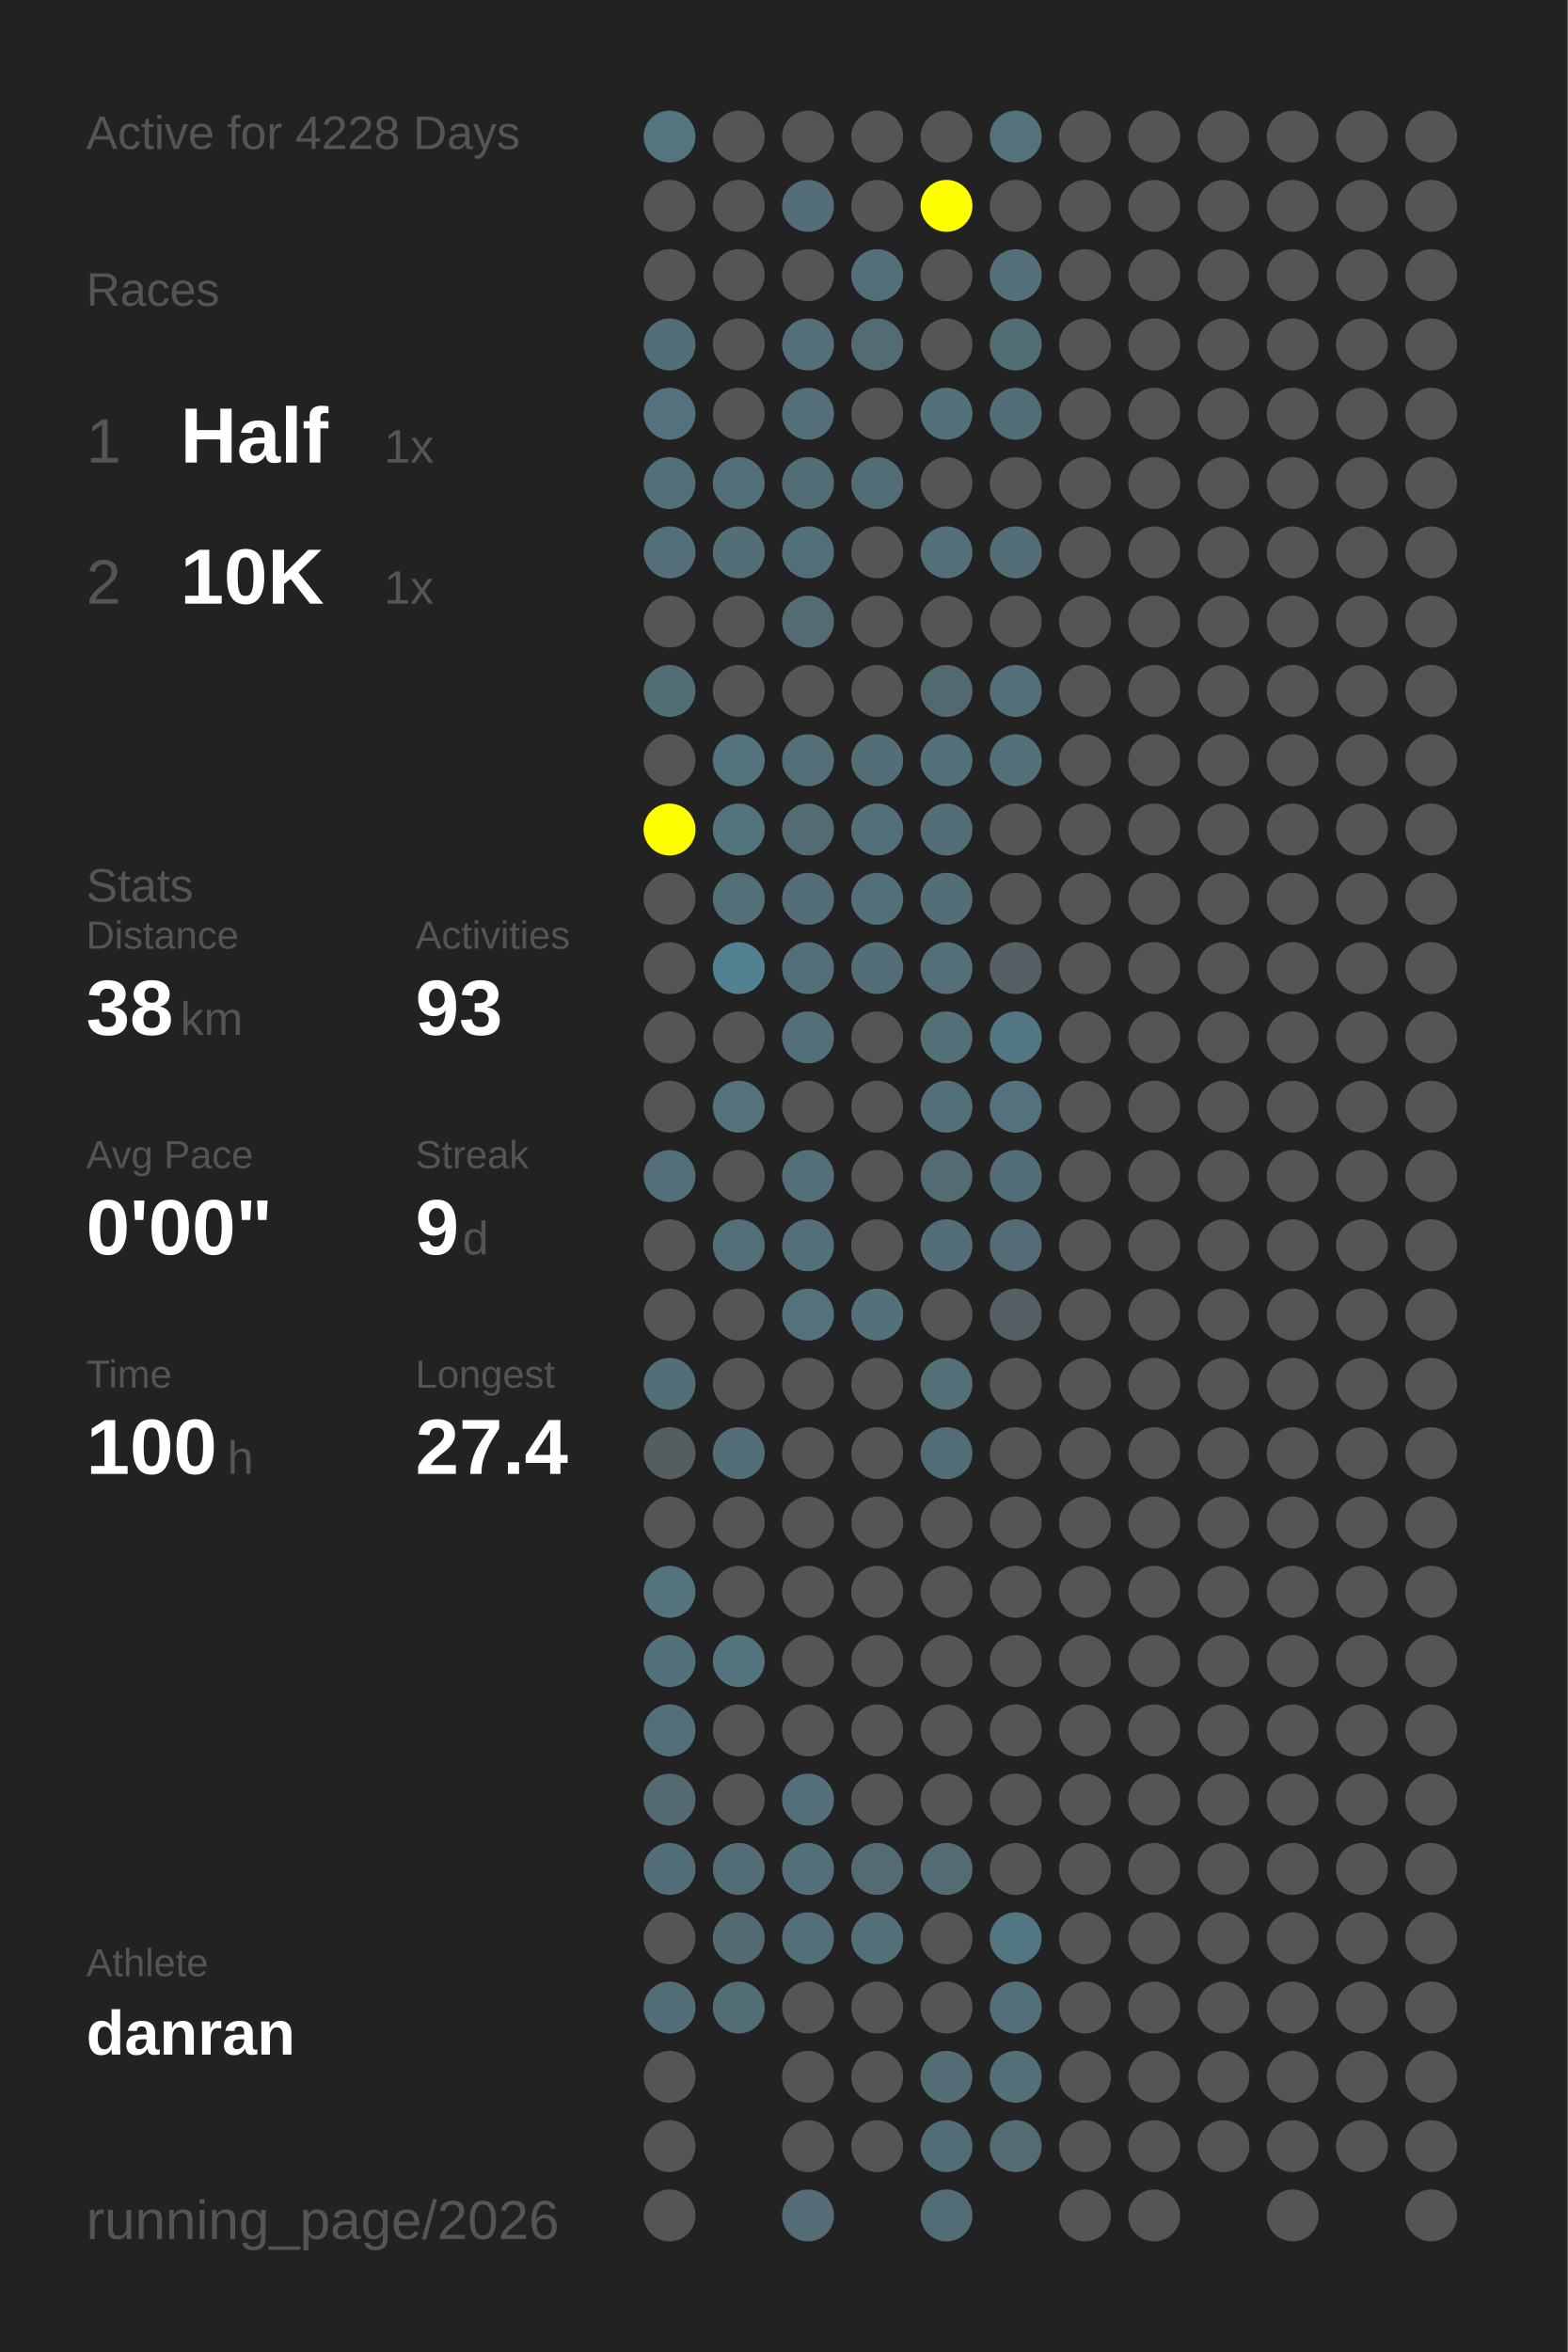
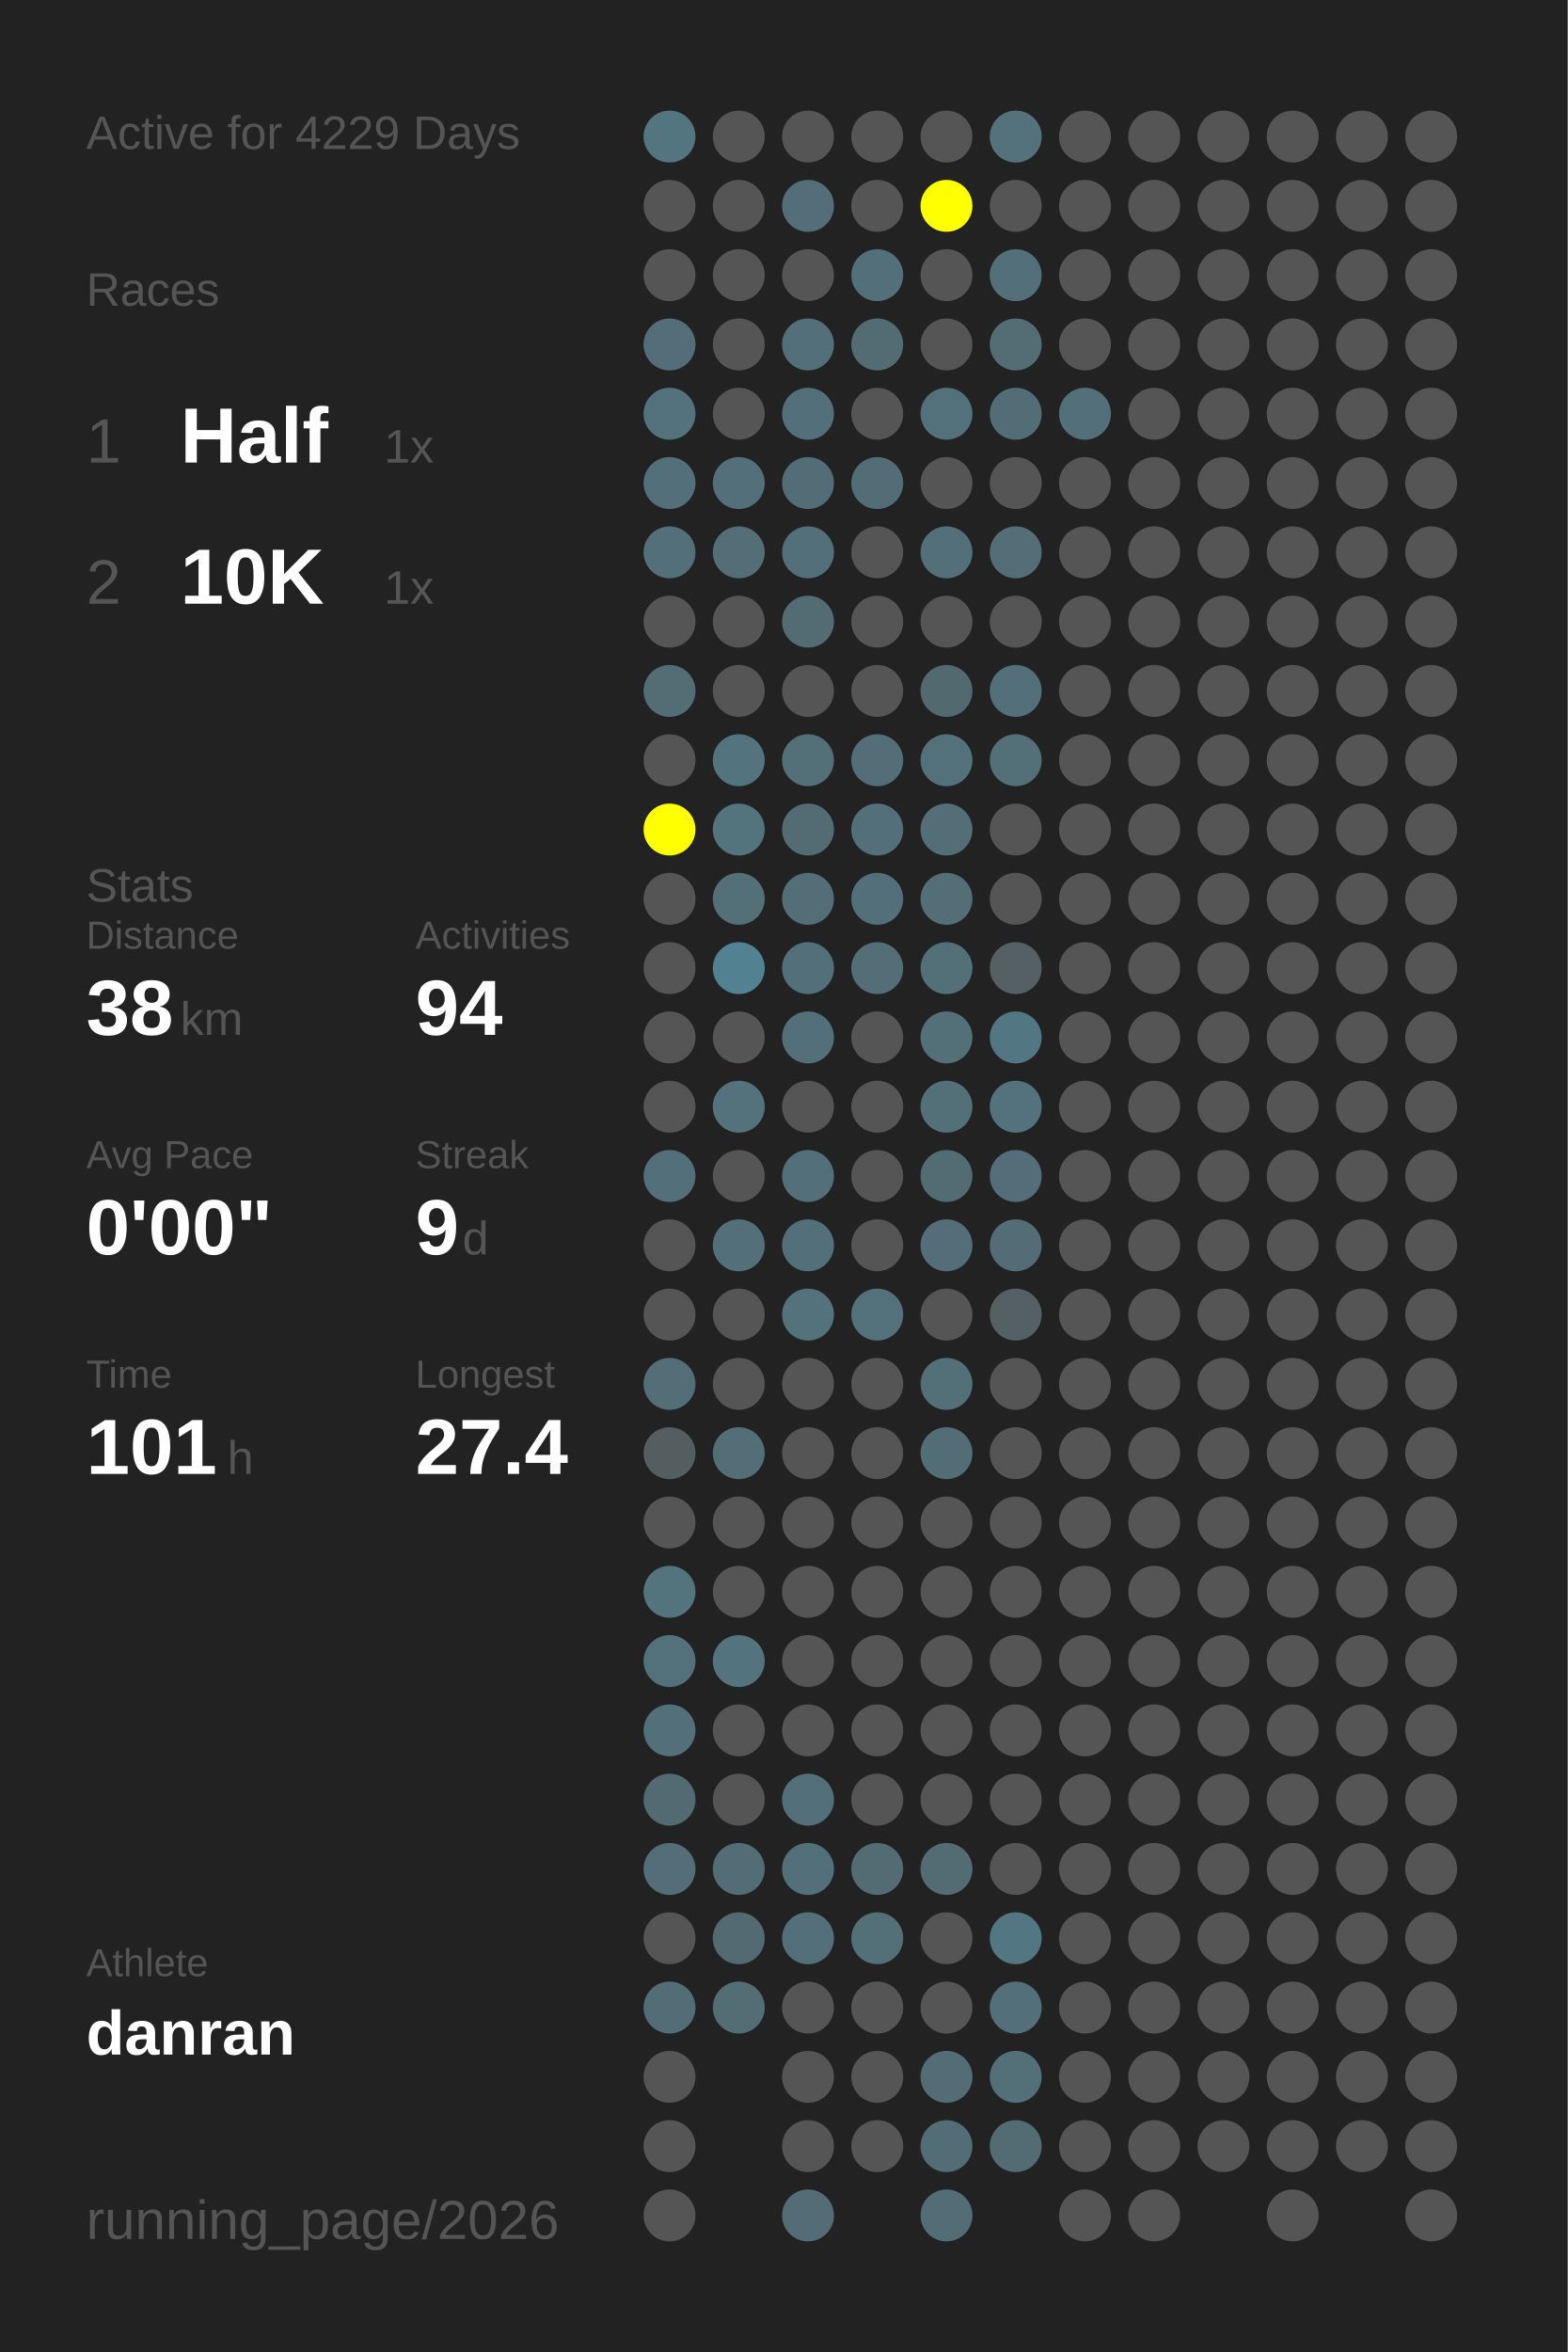
<svg xmlns="http://www.w3.org/2000/svg" baseProfile="full" height="300mm" version="1.1" viewBox="0,0,200,300" width="200mm">
  <defs />
  <rect fill="#222222" height="300" width="200" x="0" y="0" />
-   <text fill="#555555" style="font-size:6px; font-family:Arial;" x="11" y="19">Active for 4228 Days</text>
+   <text fill="#555555" style="font-size:6px; font-family:Arial;" x="11" y="19">Active for 4229 Days</text>
  <text fill="#555555" style="font-size:6px; font-family:Arial;" x="11" y="39">Races</text>
  <text fill="#555555" style="font-size:8px; font-family:Arial;" x="11" y="59">1</text>
  <text fill="#FFFFFF" style="font-size:10px; font-family:Arial; font-weight:bold;" x="23" y="59">Half</text>
  <text fill="#555555" style="font-size:6px; font-family:Arial;" x="49" y="59">1x</text>
  <text fill="#555555" style="font-size:8px; font-family:Arial;" x="11" y="77">2</text>
  <text fill="#FFFFFF" style="font-size:10px; font-family:Arial; font-weight:bold;" x="23" y="77">10K</text>
  <text fill="#555555" style="font-size:6px; font-family:Arial;" x="49" y="77">1x</text>
  <text fill="#555555" style="font-size:6px; font-family:Arial;" x="11" y="115">Stats</text>
  <text fill="#555555" style="font-size:5px; font-family:Arial;" x="11" y="121">Distance</text>
  <text fill="#FFFFFF" style="font-size:10px; font-family:Arial; font-weight:bold;" x="11" y="132">38</text>
  <text fill="#555555" style="font-size:6px; font-family:Arial;" x="23" y="132">km</text>
  <text fill="#555555" style="font-size:5px; font-family:Arial;" x="53" y="121">Activities</text>
-   <text fill="#FFFFFF" style="font-size:10px; font-family:Arial; font-weight:bold;" x="53" y="132">93</text>
+   <text fill="#FFFFFF" style="font-size:10px; font-family:Arial; font-weight:bold;" x="53" y="132">94</text>
  <text fill="#555555" style="font-size:5px; font-family:Arial;" x="11" y="149">Avg Pace</text>
  <text fill="#FFFFFF" style="font-size:10px; font-family:Arial; font-weight:bold;" x="11" y="160">0'00"</text>
  <text fill="#555555" style="font-size:5px; font-family:Arial;" x="53" y="149">Streak</text>
  <text fill="#FFFFFF" style="font-size:10px; font-family:Arial; font-weight:bold;" x="53" y="160">9</text>
  <text fill="#555555" style="font-size:6px; font-family:Arial;" x="59" y="160">d</text>
  <text fill="#555555" style="font-size:5px; font-family:Arial;" x="11" y="177">Time</text>
-   <text fill="#FFFFFF" style="font-size:10px; font-family:Arial; font-weight:bold;" x="11" y="188">100</text>
+   <text fill="#FFFFFF" style="font-size:10px; font-family:Arial; font-weight:bold;" x="11" y="188">101</text>
  <text fill="#555555" style="font-size:6px; font-family:Arial;" x="29" y="188">h</text>
  <text fill="#555555" style="font-size:5px; font-family:Arial;" x="53" y="177">Longest</text>
  <text fill="#FFFFFF" style="font-size:10px; font-family:Arial; font-weight:bold;" x="53" y="188">27.4</text>
  <text fill="#555555" style="font-size:5px; font-family:Arial;" x="11" y="252.065">Athlete</text>
  <text fill="#FFFFFF" style="font-size:8px; font-family:Arial; font-weight:bold;" x="11" y="262.065">danran</text>
  <text fill="#555555" style="font-size:7px; font-family:Arial;" x="11" y="285.581">running_page/2026</text>
  <circle cx="85.417" cy="17.419" fill="#527580" r="3.312" />
  <circle cx="85.417" cy="26.258" fill="#555555" r="3.312" />
  <circle cx="85.417" cy="35.097" fill="#555555" r="3.312" />
  <circle cx="85.417" cy="43.935" fill="#536e78" r="3.312" />
  <circle cx="85.417" cy="52.774" fill="#53727d" r="3.312" />
  <circle cx="85.417" cy="61.613" fill="#536f79" r="3.312" />
  <circle cx="85.417" cy="70.452" fill="#53707a" r="3.312" />
  <circle cx="85.417" cy="79.29" fill="#555555" r="3.312" />
  <circle cx="85.417" cy="88.129" fill="#536d75" r="3.312" />
  <circle cx="85.417" cy="96.968" fill="#555555" r="3.312" />
  <circle cx="85.417" cy="105.806" fill="#FFFF00" r="3.312" />
  <circle cx="85.417" cy="114.645" fill="#555555" r="3.312" />
  <circle cx="85.417" cy="123.484" fill="#555555" r="3.312" />
  <circle cx="85.417" cy="132.323" fill="#555555" r="3.312" />
  <circle cx="85.417" cy="141.161" fill="#555555" r="3.312" />
  <circle cx="85.417" cy="150" fill="#536f79" r="3.312" />
  <circle cx="85.417" cy="158.839" fill="#555555" r="3.312" />
  <circle cx="85.417" cy="167.677" fill="#555555" r="3.312" />
  <circle cx="85.417" cy="176.516" fill="#536e77" r="3.312" />
  <circle cx="85.417" cy="185.355" fill="#545d60" r="3.312" />
  <circle cx="85.417" cy="194.194" fill="#555555" r="3.312" />
  <circle cx="85.417" cy="203.032" fill="#53737d" r="3.312" />
  <circle cx="85.417" cy="211.871" fill="#53717b" r="3.312" />
  <circle cx="85.417" cy="220.71" fill="#536f79" r="3.312" />
  <circle cx="85.417" cy="229.548" fill="#536a72" r="3.312" />
  <circle cx="85.417" cy="238.387" fill="#536e78" r="3.312" />
  <circle cx="85.417" cy="247.226" fill="#555555" r="3.312" />
  <circle cx="85.417" cy="256.065" fill="#536d76" r="3.312" />
  <circle cx="85.417" cy="264.903" fill="#555555" r="3.312" />
  <circle cx="85.417" cy="273.742" fill="#555555" r="3.312" />
  <circle cx="85.417" cy="282.581" fill="#555555" r="3.312" />
  <circle cx="94.25" cy="17.419" fill="#555555" r="3.312" />
  <circle cx="94.25" cy="26.258" fill="#555555" r="3.312" />
  <circle cx="94.25" cy="35.097" fill="#555555" r="3.312" />
  <circle cx="94.25" cy="43.935" fill="#555555" r="3.312" />
  <circle cx="94.25" cy="52.774" fill="#555555" r="3.312" />
  <circle cx="94.25" cy="61.613" fill="#53707a" r="3.312" />
  <circle cx="94.25" cy="70.452" fill="#536e77" r="3.312" />
  <circle cx="94.25" cy="79.29" fill="#555555" r="3.312" />
  <circle cx="94.25" cy="88.129" fill="#555555" r="3.312" />
  <circle cx="94.25" cy="96.968" fill="#53737f" r="3.312" />
  <circle cx="94.25" cy="105.806" fill="#53737d" r="3.312" />
  <circle cx="94.25" cy="114.645" fill="#536f78" r="3.312" />
  <circle cx="94.25" cy="123.484" fill="#528292" r="3.312" />
  <circle cx="94.25" cy="132.323" fill="#555555" r="3.312" />
  <circle cx="94.25" cy="141.161" fill="#53727c" r="3.312" />
  <circle cx="94.25" cy="150" fill="#555555" r="3.312" />
  <circle cx="94.25" cy="158.839" fill="#53707a" r="3.312" />
  <circle cx="94.25" cy="167.677" fill="#555555" r="3.312" />
  <circle cx="94.25" cy="176.516" fill="#555555" r="3.312" />
  <circle cx="94.25" cy="185.355" fill="#536e77" r="3.312" />
  <circle cx="94.25" cy="194.194" fill="#555555" r="3.312" />
  <circle cx="94.25" cy="203.032" fill="#555555" r="3.312" />
  <circle cx="94.25" cy="211.871" fill="#53737e" r="3.312" />
  <circle cx="94.25" cy="220.71" fill="#555555" r="3.312" />
  <circle cx="94.25" cy="229.548" fill="#555555" r="3.312" />
  <circle cx="94.25" cy="238.387" fill="#536d76" r="3.312" />
  <circle cx="94.25" cy="247.226" fill="#536a72" r="3.312" />
  <circle cx="94.25" cy="256.065" fill="#536d75" r="3.312" />
  <circle cx="103.083" cy="17.419" fill="#555555" r="3.312" />
  <circle cx="103.083" cy="26.258" fill="#536e78" r="3.312" />
  <circle cx="103.083" cy="35.097" fill="#555555" r="3.312" />
  <circle cx="103.083" cy="43.935" fill="#536f79" r="3.312" />
  <circle cx="103.083" cy="52.774" fill="#536f79" r="3.312" />
  <circle cx="103.083" cy="61.613" fill="#536d76" r="3.312" />
  <circle cx="103.083" cy="70.452" fill="#536f79" r="3.312" />
  <circle cx="103.083" cy="79.29" fill="#536c74" r="3.312" />
  <circle cx="103.083" cy="88.129" fill="#555555" r="3.312" />
  <circle cx="103.083" cy="96.968" fill="#536f78" r="3.312" />
  <circle cx="103.083" cy="105.806" fill="#536c74" r="3.312" />
  <circle cx="103.083" cy="114.645" fill="#536e77" r="3.312" />
  <circle cx="103.083" cy="123.484" fill="#53707a" r="3.312" />
  <circle cx="103.083" cy="132.323" fill="#53707a" r="3.312" />
  <circle cx="103.083" cy="141.161" fill="#555555" r="3.312" />
  <circle cx="103.083" cy="150" fill="#536f79" r="3.312" />
  <circle cx="103.083" cy="158.839" fill="#53707a" r="3.312" />
  <circle cx="103.083" cy="167.677" fill="#53727c" r="3.312" />
  <circle cx="103.083" cy="176.516" fill="#555555" r="3.312" />
  <circle cx="103.083" cy="185.355" fill="#555555" r="3.312" />
  <circle cx="103.083" cy="194.194" fill="#555555" r="3.312" />
  <circle cx="103.083" cy="203.032" fill="#555555" r="3.312" />
  <circle cx="103.083" cy="211.871" fill="#555555" r="3.312" />
  <circle cx="103.083" cy="220.71" fill="#555555" r="3.312" />
  <circle cx="103.083" cy="229.548" fill="#53707a" r="3.312" />
  <circle cx="103.083" cy="238.387" fill="#53707a" r="3.312" />
  <circle cx="103.083" cy="247.226" fill="#536f79" r="3.312" />
  <circle cx="103.083" cy="256.065" fill="#555555" r="3.312" />
  <circle cx="103.083" cy="264.903" fill="#555555" r="3.312" />
  <circle cx="103.083" cy="273.742" fill="#555555" r="3.312" />
  <circle cx="103.083" cy="282.581" fill="#536c75" r="3.312" />
  <circle cx="111.917" cy="17.419" fill="#555555" r="3.312" />
  <circle cx="111.917" cy="26.258" fill="#555555" r="3.312" />
  <circle cx="111.917" cy="35.097" fill="#536f79" r="3.312" />
  <circle cx="111.917" cy="43.935" fill="#536b73" r="3.312" />
  <circle cx="111.917" cy="52.774" fill="#555555" r="3.312" />
  <circle cx="111.917" cy="61.613" fill="#536d76" r="3.312" />
  <circle cx="111.917" cy="70.452" fill="#555555" r="3.312" />
  <circle cx="111.917" cy="79.29" fill="#555555" r="3.312" />
  <circle cx="111.917" cy="88.129" fill="#555555" r="3.312" />
  <circle cx="111.917" cy="96.968" fill="#536e77" r="3.312" />
  <circle cx="111.917" cy="105.806" fill="#53707a" r="3.312" />
  <circle cx="111.917" cy="114.645" fill="#536f79" r="3.312" />
  <circle cx="111.917" cy="123.484" fill="#536e77" r="3.312" />
  <circle cx="111.917" cy="132.323" fill="#555555" r="3.312" />
  <circle cx="111.917" cy="141.161" fill="#555555" r="3.312" />
  <circle cx="111.917" cy="150" fill="#555555" r="3.312" />
  <circle cx="111.917" cy="158.839" fill="#555555" r="3.312" />
  <circle cx="111.917" cy="167.677" fill="#53717b" r="3.312" />
  <circle cx="111.917" cy="176.516" fill="#555555" r="3.312" />
  <circle cx="111.917" cy="185.355" fill="#555555" r="3.312" />
  <circle cx="111.917" cy="194.194" fill="#555555" r="3.312" />
  <circle cx="111.917" cy="203.032" fill="#555555" r="3.312" />
  <circle cx="111.917" cy="211.871" fill="#555555" r="3.312" />
  <circle cx="111.917" cy="220.71" fill="#555555" r="3.312" />
  <circle cx="111.917" cy="229.548" fill="#555555" r="3.312" />
  <circle cx="111.917" cy="238.387" fill="#536b73" r="3.312" />
  <circle cx="111.917" cy="247.226" fill="#536f78" r="3.312" />
  <circle cx="111.917" cy="256.065" fill="#555555" r="3.312" />
  <circle cx="111.917" cy="264.903" fill="#555555" r="3.312" />
  <circle cx="111.917" cy="273.742" fill="#555555" r="3.312" />
  <circle cx="120.75" cy="17.419" fill="#555555" r="3.312" />
  <circle cx="120.75" cy="26.258" fill="#FFFF00" r="3.312" />
  <circle cx="120.75" cy="35.097" fill="#555555" r="3.312" />
  <circle cx="120.75" cy="43.935" fill="#555555" r="3.312" />
  <circle cx="120.75" cy="52.774" fill="#53717b" r="3.312" />
  <circle cx="120.75" cy="61.613" fill="#555555" r="3.312" />
  <circle cx="120.75" cy="70.452" fill="#536f79" r="3.312" />
  <circle cx="120.75" cy="79.29" fill="#555555" r="3.312" />
  <circle cx="120.75" cy="88.129" fill="#536970" r="3.312" />
  <circle cx="120.75" cy="96.968" fill="#53717b" r="3.312" />
  <circle cx="120.75" cy="105.806" fill="#536e77" r="3.312" />
  <circle cx="120.75" cy="114.645" fill="#536e77" r="3.312" />
  <circle cx="120.75" cy="123.484" fill="#536f78" r="3.312" />
  <circle cx="120.75" cy="132.323" fill="#536f78" r="3.312" />
  <circle cx="120.75" cy="141.161" fill="#536f78" r="3.312" />
  <circle cx="120.75" cy="150" fill="#536c74" r="3.312" />
  <circle cx="120.75" cy="158.839" fill="#536e78" r="3.312" />
  <circle cx="120.75" cy="167.677" fill="#555555" r="3.312" />
  <circle cx="120.75" cy="176.516" fill="#537079" r="3.312" />
  <circle cx="120.75" cy="185.355" fill="#536d76" r="3.312" />
  <circle cx="120.75" cy="194.194" fill="#555555" r="3.312" />
  <circle cx="120.75" cy="203.032" fill="#555555" r="3.312" />
  <circle cx="120.75" cy="211.871" fill="#555555" r="3.312" />
  <circle cx="120.75" cy="220.71" fill="#555555" r="3.312" />
  <circle cx="120.75" cy="229.548" fill="#555555" r="3.312" />
  <circle cx="120.75" cy="238.387" fill="#536c74" r="3.312" />
  <circle cx="120.75" cy="247.226" fill="#555555" r="3.312" />
  <circle cx="120.75" cy="256.065" fill="#555555" r="3.312" />
  <circle cx="120.75" cy="264.903" fill="#536c75" r="3.312" />
  <circle cx="120.75" cy="273.742" fill="#536d76" r="3.312" />
  <circle cx="120.75" cy="282.581" fill="#536d76" r="3.312" />
  <circle cx="129.583" cy="17.419" fill="#53727c" r="3.312" />
  <circle cx="129.583" cy="26.258" fill="#555555" r="3.312" />
  <circle cx="129.583" cy="35.097" fill="#53707a" r="3.312" />
  <circle cx="129.583" cy="43.935" fill="#536d75" r="3.312" />
  <circle cx="129.583" cy="52.774" fill="#536d76" r="3.312" />
  <circle cx="129.583" cy="61.613" fill="#555555" r="3.312" />
  <circle cx="129.583" cy="70.452" fill="#536e77" r="3.312" />
  <circle cx="129.583" cy="79.29" fill="#555555" r="3.312" />
  <circle cx="129.583" cy="88.129" fill="#536f79" r="3.312" />
  <circle cx="129.583" cy="96.968" fill="#536f78" r="3.312" />
  <circle cx="129.583" cy="105.806" fill="#555555" r="3.312" />
  <circle cx="129.583" cy="114.645" fill="#555555" r="3.312" />
  <circle cx="129.583" cy="123.484" fill="#546064" r="3.312" />
  <circle cx="129.583" cy="132.323" fill="#527682" r="3.312" />
  <circle cx="129.583" cy="141.161" fill="#53727d" r="3.312" />
  <circle cx="129.583" cy="150" fill="#536e78" r="3.312" />
  <circle cx="129.583" cy="158.839" fill="#536c75" r="3.312" />
  <circle cx="129.583" cy="167.677" fill="#546064" r="3.312" />
  <circle cx="129.583" cy="176.516" fill="#555555" r="3.312" />
  <circle cx="129.583" cy="185.355" fill="#555555" r="3.312" />
  <circle cx="129.583" cy="194.194" fill="#555555" r="3.312" />
  <circle cx="129.583" cy="203.032" fill="#555555" r="3.312" />
  <circle cx="129.583" cy="211.871" fill="#555555" r="3.312" />
  <circle cx="129.583" cy="220.71" fill="#555555" r="3.312" />
  <circle cx="129.583" cy="229.548" fill="#555555" r="3.312" />
  <circle cx="129.583" cy="238.387" fill="#555555" r="3.312" />
  <circle cx="129.583" cy="247.226" fill="#527783" r="3.312" />
  <circle cx="129.583" cy="256.065" fill="#53707a" r="3.312" />
  <circle cx="129.583" cy="264.903" fill="#536f78" r="3.312" />
  <circle cx="129.583" cy="273.742" fill="#536c74" r="3.312" />
  <circle cx="138.417" cy="17.419" fill="#555555" r="3.312" />
  <circle cx="138.417" cy="26.258" fill="#555555" r="3.312" />
  <circle cx="138.417" cy="35.097" fill="#555555" r="3.312" />
  <circle cx="138.417" cy="43.935" fill="#555555" r="3.312" />
-   <circle cx="138.417" cy="52.774" fill="#555555" r="3.312" />
+   <circle cx="138.417" cy="52.774" fill="#53707a" r="3.312" />
  <circle cx="138.417" cy="61.613" fill="#555555" r="3.312" />
  <circle cx="138.417" cy="70.452" fill="#555555" r="3.312" />
  <circle cx="138.417" cy="79.29" fill="#555555" r="3.312" />
  <circle cx="138.417" cy="88.129" fill="#555555" r="3.312" />
  <circle cx="138.417" cy="96.968" fill="#555555" r="3.312" />
  <circle cx="138.417" cy="105.806" fill="#555555" r="3.312" />
  <circle cx="138.417" cy="114.645" fill="#555555" r="3.312" />
  <circle cx="138.417" cy="123.484" fill="#555555" r="3.312" />
  <circle cx="138.417" cy="132.323" fill="#555555" r="3.312" />
  <circle cx="138.417" cy="141.161" fill="#555555" r="3.312" />
  <circle cx="138.417" cy="150" fill="#555555" r="3.312" />
  <circle cx="138.417" cy="158.839" fill="#555555" r="3.312" />
  <circle cx="138.417" cy="167.677" fill="#555555" r="3.312" />
  <circle cx="138.417" cy="176.516" fill="#555555" r="3.312" />
  <circle cx="138.417" cy="185.355" fill="#555555" r="3.312" />
  <circle cx="138.417" cy="194.194" fill="#555555" r="3.312" />
  <circle cx="138.417" cy="203.032" fill="#555555" r="3.312" />
  <circle cx="138.417" cy="211.871" fill="#555555" r="3.312" />
  <circle cx="138.417" cy="220.71" fill="#555555" r="3.312" />
  <circle cx="138.417" cy="229.548" fill="#555555" r="3.312" />
  <circle cx="138.417" cy="238.387" fill="#555555" r="3.312" />
  <circle cx="138.417" cy="247.226" fill="#555555" r="3.312" />
  <circle cx="138.417" cy="256.065" fill="#555555" r="3.312" />
  <circle cx="138.417" cy="264.903" fill="#555555" r="3.312" />
  <circle cx="138.417" cy="273.742" fill="#555555" r="3.312" />
  <circle cx="138.417" cy="282.581" fill="#555555" r="3.312" />
  <circle cx="147.25" cy="17.419" fill="#555555" r="3.312" />
  <circle cx="147.25" cy="26.258" fill="#555555" r="3.312" />
  <circle cx="147.25" cy="35.097" fill="#555555" r="3.312" />
  <circle cx="147.25" cy="43.935" fill="#555555" r="3.312" />
  <circle cx="147.25" cy="52.774" fill="#555555" r="3.312" />
  <circle cx="147.25" cy="61.613" fill="#555555" r="3.312" />
  <circle cx="147.25" cy="70.452" fill="#555555" r="3.312" />
  <circle cx="147.25" cy="79.29" fill="#555555" r="3.312" />
  <circle cx="147.25" cy="88.129" fill="#555555" r="3.312" />
  <circle cx="147.25" cy="96.968" fill="#555555" r="3.312" />
  <circle cx="147.25" cy="105.806" fill="#555555" r="3.312" />
  <circle cx="147.25" cy="114.645" fill="#555555" r="3.312" />
  <circle cx="147.25" cy="123.484" fill="#555555" r="3.312" />
  <circle cx="147.25" cy="132.323" fill="#555555" r="3.312" />
  <circle cx="147.25" cy="141.161" fill="#555555" r="3.312" />
  <circle cx="147.25" cy="150" fill="#555555" r="3.312" />
  <circle cx="147.25" cy="158.839" fill="#555555" r="3.312" />
  <circle cx="147.25" cy="167.677" fill="#555555" r="3.312" />
  <circle cx="147.25" cy="176.516" fill="#555555" r="3.312" />
  <circle cx="147.25" cy="185.355" fill="#555555" r="3.312" />
  <circle cx="147.25" cy="194.194" fill="#555555" r="3.312" />
  <circle cx="147.25" cy="203.032" fill="#555555" r="3.312" />
  <circle cx="147.25" cy="211.871" fill="#555555" r="3.312" />
  <circle cx="147.25" cy="220.71" fill="#555555" r="3.312" />
  <circle cx="147.25" cy="229.548" fill="#555555" r="3.312" />
  <circle cx="147.25" cy="238.387" fill="#555555" r="3.312" />
  <circle cx="147.25" cy="247.226" fill="#555555" r="3.312" />
  <circle cx="147.25" cy="256.065" fill="#555555" r="3.312" />
  <circle cx="147.25" cy="264.903" fill="#555555" r="3.312" />
  <circle cx="147.25" cy="273.742" fill="#555555" r="3.312" />
  <circle cx="147.25" cy="282.581" fill="#555555" r="3.312" />
  <circle cx="156.083" cy="17.419" fill="#555555" r="3.312" />
  <circle cx="156.083" cy="26.258" fill="#555555" r="3.312" />
  <circle cx="156.083" cy="35.097" fill="#555555" r="3.312" />
  <circle cx="156.083" cy="43.935" fill="#555555" r="3.312" />
  <circle cx="156.083" cy="52.774" fill="#555555" r="3.312" />
  <circle cx="156.083" cy="61.613" fill="#555555" r="3.312" />
  <circle cx="156.083" cy="70.452" fill="#555555" r="3.312" />
  <circle cx="156.083" cy="79.29" fill="#555555" r="3.312" />
  <circle cx="156.083" cy="88.129" fill="#555555" r="3.312" />
  <circle cx="156.083" cy="96.968" fill="#555555" r="3.312" />
  <circle cx="156.083" cy="105.806" fill="#555555" r="3.312" />
  <circle cx="156.083" cy="114.645" fill="#555555" r="3.312" />
  <circle cx="156.083" cy="123.484" fill="#555555" r="3.312" />
  <circle cx="156.083" cy="132.323" fill="#555555" r="3.312" />
  <circle cx="156.083" cy="141.161" fill="#555555" r="3.312" />
  <circle cx="156.083" cy="150" fill="#555555" r="3.312" />
  <circle cx="156.083" cy="158.839" fill="#555555" r="3.312" />
  <circle cx="156.083" cy="167.677" fill="#555555" r="3.312" />
  <circle cx="156.083" cy="176.516" fill="#555555" r="3.312" />
  <circle cx="156.083" cy="185.355" fill="#555555" r="3.312" />
  <circle cx="156.083" cy="194.194" fill="#555555" r="3.312" />
  <circle cx="156.083" cy="203.032" fill="#555555" r="3.312" />
  <circle cx="156.083" cy="211.871" fill="#555555" r="3.312" />
  <circle cx="156.083" cy="220.71" fill="#555555" r="3.312" />
  <circle cx="156.083" cy="229.548" fill="#555555" r="3.312" />
  <circle cx="156.083" cy="238.387" fill="#555555" r="3.312" />
  <circle cx="156.083" cy="247.226" fill="#555555" r="3.312" />
  <circle cx="156.083" cy="256.065" fill="#555555" r="3.312" />
  <circle cx="156.083" cy="264.903" fill="#555555" r="3.312" />
  <circle cx="156.083" cy="273.742" fill="#555555" r="3.312" />
  <circle cx="164.917" cy="17.419" fill="#555555" r="3.312" />
  <circle cx="164.917" cy="26.258" fill="#555555" r="3.312" />
  <circle cx="164.917" cy="35.097" fill="#555555" r="3.312" />
  <circle cx="164.917" cy="43.935" fill="#555555" r="3.312" />
  <circle cx="164.917" cy="52.774" fill="#555555" r="3.312" />
  <circle cx="164.917" cy="61.613" fill="#555555" r="3.312" />
  <circle cx="164.917" cy="70.452" fill="#555555" r="3.312" />
  <circle cx="164.917" cy="79.29" fill="#555555" r="3.312" />
  <circle cx="164.917" cy="88.129" fill="#555555" r="3.312" />
  <circle cx="164.917" cy="96.968" fill="#555555" r="3.312" />
  <circle cx="164.917" cy="105.806" fill="#555555" r="3.312" />
  <circle cx="164.917" cy="114.645" fill="#555555" r="3.312" />
  <circle cx="164.917" cy="123.484" fill="#555555" r="3.312" />
  <circle cx="164.917" cy="132.323" fill="#555555" r="3.312" />
  <circle cx="164.917" cy="141.161" fill="#555555" r="3.312" />
  <circle cx="164.917" cy="150" fill="#555555" r="3.312" />
  <circle cx="164.917" cy="158.839" fill="#555555" r="3.312" />
  <circle cx="164.917" cy="167.677" fill="#555555" r="3.312" />
  <circle cx="164.917" cy="176.516" fill="#555555" r="3.312" />
  <circle cx="164.917" cy="185.355" fill="#555555" r="3.312" />
  <circle cx="164.917" cy="194.194" fill="#555555" r="3.312" />
  <circle cx="164.917" cy="203.032" fill="#555555" r="3.312" />
  <circle cx="164.917" cy="211.871" fill="#555555" r="3.312" />
  <circle cx="164.917" cy="220.71" fill="#555555" r="3.312" />
  <circle cx="164.917" cy="229.548" fill="#555555" r="3.312" />
  <circle cx="164.917" cy="238.387" fill="#555555" r="3.312" />
  <circle cx="164.917" cy="247.226" fill="#555555" r="3.312" />
  <circle cx="164.917" cy="256.065" fill="#555555" r="3.312" />
  <circle cx="164.917" cy="264.903" fill="#555555" r="3.312" />
  <circle cx="164.917" cy="273.742" fill="#555555" r="3.312" />
  <circle cx="164.917" cy="282.581" fill="#555555" r="3.312" />
  <circle cx="173.75" cy="17.419" fill="#555555" r="3.312" />
  <circle cx="173.75" cy="26.258" fill="#555555" r="3.312" />
  <circle cx="173.75" cy="35.097" fill="#555555" r="3.312" />
  <circle cx="173.75" cy="43.935" fill="#555555" r="3.312" />
  <circle cx="173.75" cy="52.774" fill="#555555" r="3.312" />
  <circle cx="173.75" cy="61.613" fill="#555555" r="3.312" />
  <circle cx="173.75" cy="70.452" fill="#555555" r="3.312" />
  <circle cx="173.75" cy="79.29" fill="#555555" r="3.312" />
  <circle cx="173.75" cy="88.129" fill="#555555" r="3.312" />
  <circle cx="173.75" cy="96.968" fill="#555555" r="3.312" />
  <circle cx="173.75" cy="105.806" fill="#555555" r="3.312" />
  <circle cx="173.75" cy="114.645" fill="#555555" r="3.312" />
  <circle cx="173.75" cy="123.484" fill="#555555" r="3.312" />
  <circle cx="173.75" cy="132.323" fill="#555555" r="3.312" />
  <circle cx="173.75" cy="141.161" fill="#555555" r="3.312" />
  <circle cx="173.75" cy="150" fill="#555555" r="3.312" />
  <circle cx="173.75" cy="158.839" fill="#555555" r="3.312" />
  <circle cx="173.75" cy="167.677" fill="#555555" r="3.312" />
  <circle cx="173.75" cy="176.516" fill="#555555" r="3.312" />
  <circle cx="173.75" cy="185.355" fill="#555555" r="3.312" />
  <circle cx="173.75" cy="194.194" fill="#555555" r="3.312" />
  <circle cx="173.75" cy="203.032" fill="#555555" r="3.312" />
  <circle cx="173.75" cy="211.871" fill="#555555" r="3.312" />
  <circle cx="173.75" cy="220.71" fill="#555555" r="3.312" />
  <circle cx="173.75" cy="229.548" fill="#555555" r="3.312" />
  <circle cx="173.75" cy="238.387" fill="#555555" r="3.312" />
  <circle cx="173.75" cy="247.226" fill="#555555" r="3.312" />
  <circle cx="173.75" cy="256.065" fill="#555555" r="3.312" />
  <circle cx="173.75" cy="264.903" fill="#555555" r="3.312" />
  <circle cx="173.75" cy="273.742" fill="#555555" r="3.312" />
  <circle cx="182.583" cy="17.419" fill="#555555" r="3.312" />
  <circle cx="182.583" cy="26.258" fill="#555555" r="3.312" />
  <circle cx="182.583" cy="35.097" fill="#555555" r="3.312" />
  <circle cx="182.583" cy="43.935" fill="#555555" r="3.312" />
  <circle cx="182.583" cy="52.774" fill="#555555" r="3.312" />
  <circle cx="182.583" cy="61.613" fill="#555555" r="3.312" />
  <circle cx="182.583" cy="70.452" fill="#555555" r="3.312" />
  <circle cx="182.583" cy="79.29" fill="#555555" r="3.312" />
  <circle cx="182.583" cy="88.129" fill="#555555" r="3.312" />
  <circle cx="182.583" cy="96.968" fill="#555555" r="3.312" />
  <circle cx="182.583" cy="105.806" fill="#555555" r="3.312" />
  <circle cx="182.583" cy="114.645" fill="#555555" r="3.312" />
  <circle cx="182.583" cy="123.484" fill="#555555" r="3.312" />
  <circle cx="182.583" cy="132.323" fill="#555555" r="3.312" />
  <circle cx="182.583" cy="141.161" fill="#555555" r="3.312" />
  <circle cx="182.583" cy="150" fill="#555555" r="3.312" />
  <circle cx="182.583" cy="158.839" fill="#555555" r="3.312" />
  <circle cx="182.583" cy="167.677" fill="#555555" r="3.312" />
  <circle cx="182.583" cy="176.516" fill="#555555" r="3.312" />
  <circle cx="182.583" cy="185.355" fill="#555555" r="3.312" />
  <circle cx="182.583" cy="194.194" fill="#555555" r="3.312" />
  <circle cx="182.583" cy="203.032" fill="#555555" r="3.312" />
  <circle cx="182.583" cy="211.871" fill="#555555" r="3.312" />
  <circle cx="182.583" cy="220.71" fill="#555555" r="3.312" />
  <circle cx="182.583" cy="229.548" fill="#555555" r="3.312" />
  <circle cx="182.583" cy="238.387" fill="#555555" r="3.312" />
  <circle cx="182.583" cy="247.226" fill="#555555" r="3.312" />
  <circle cx="182.583" cy="256.065" fill="#555555" r="3.312" />
  <circle cx="182.583" cy="264.903" fill="#555555" r="3.312" />
  <circle cx="182.583" cy="273.742" fill="#555555" r="3.312" />
  <circle cx="182.583" cy="282.581" fill="#555555" r="3.312" />
</svg>
